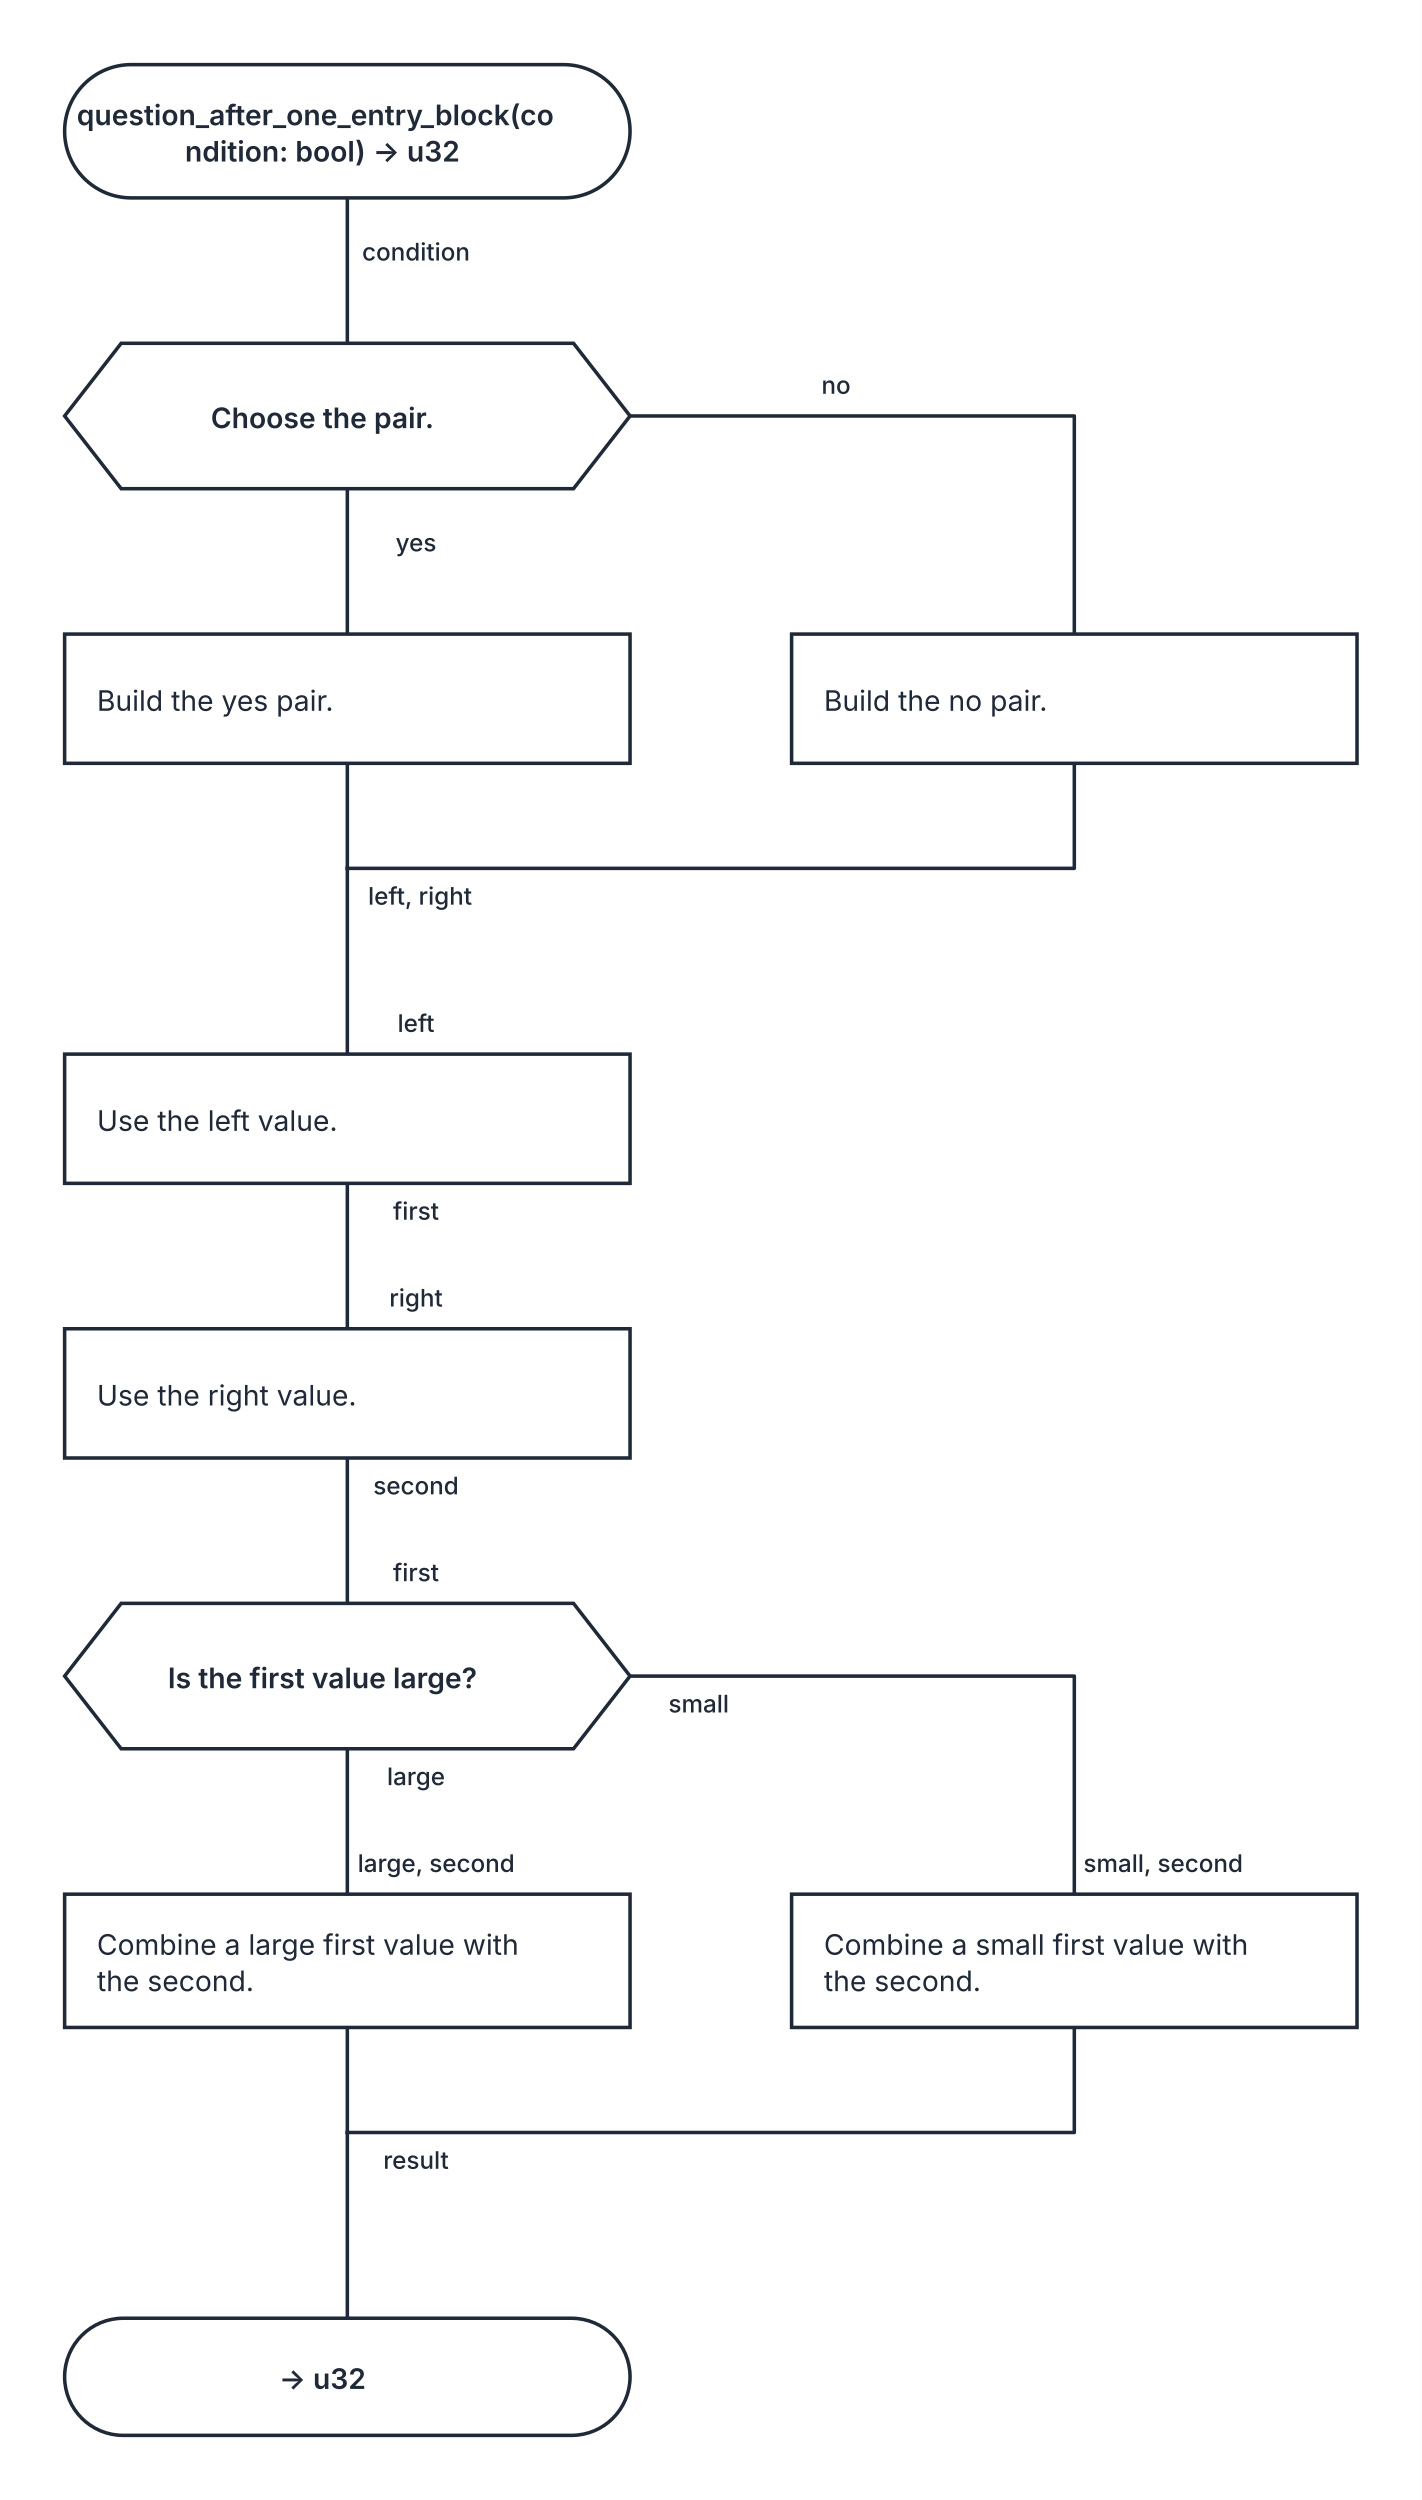
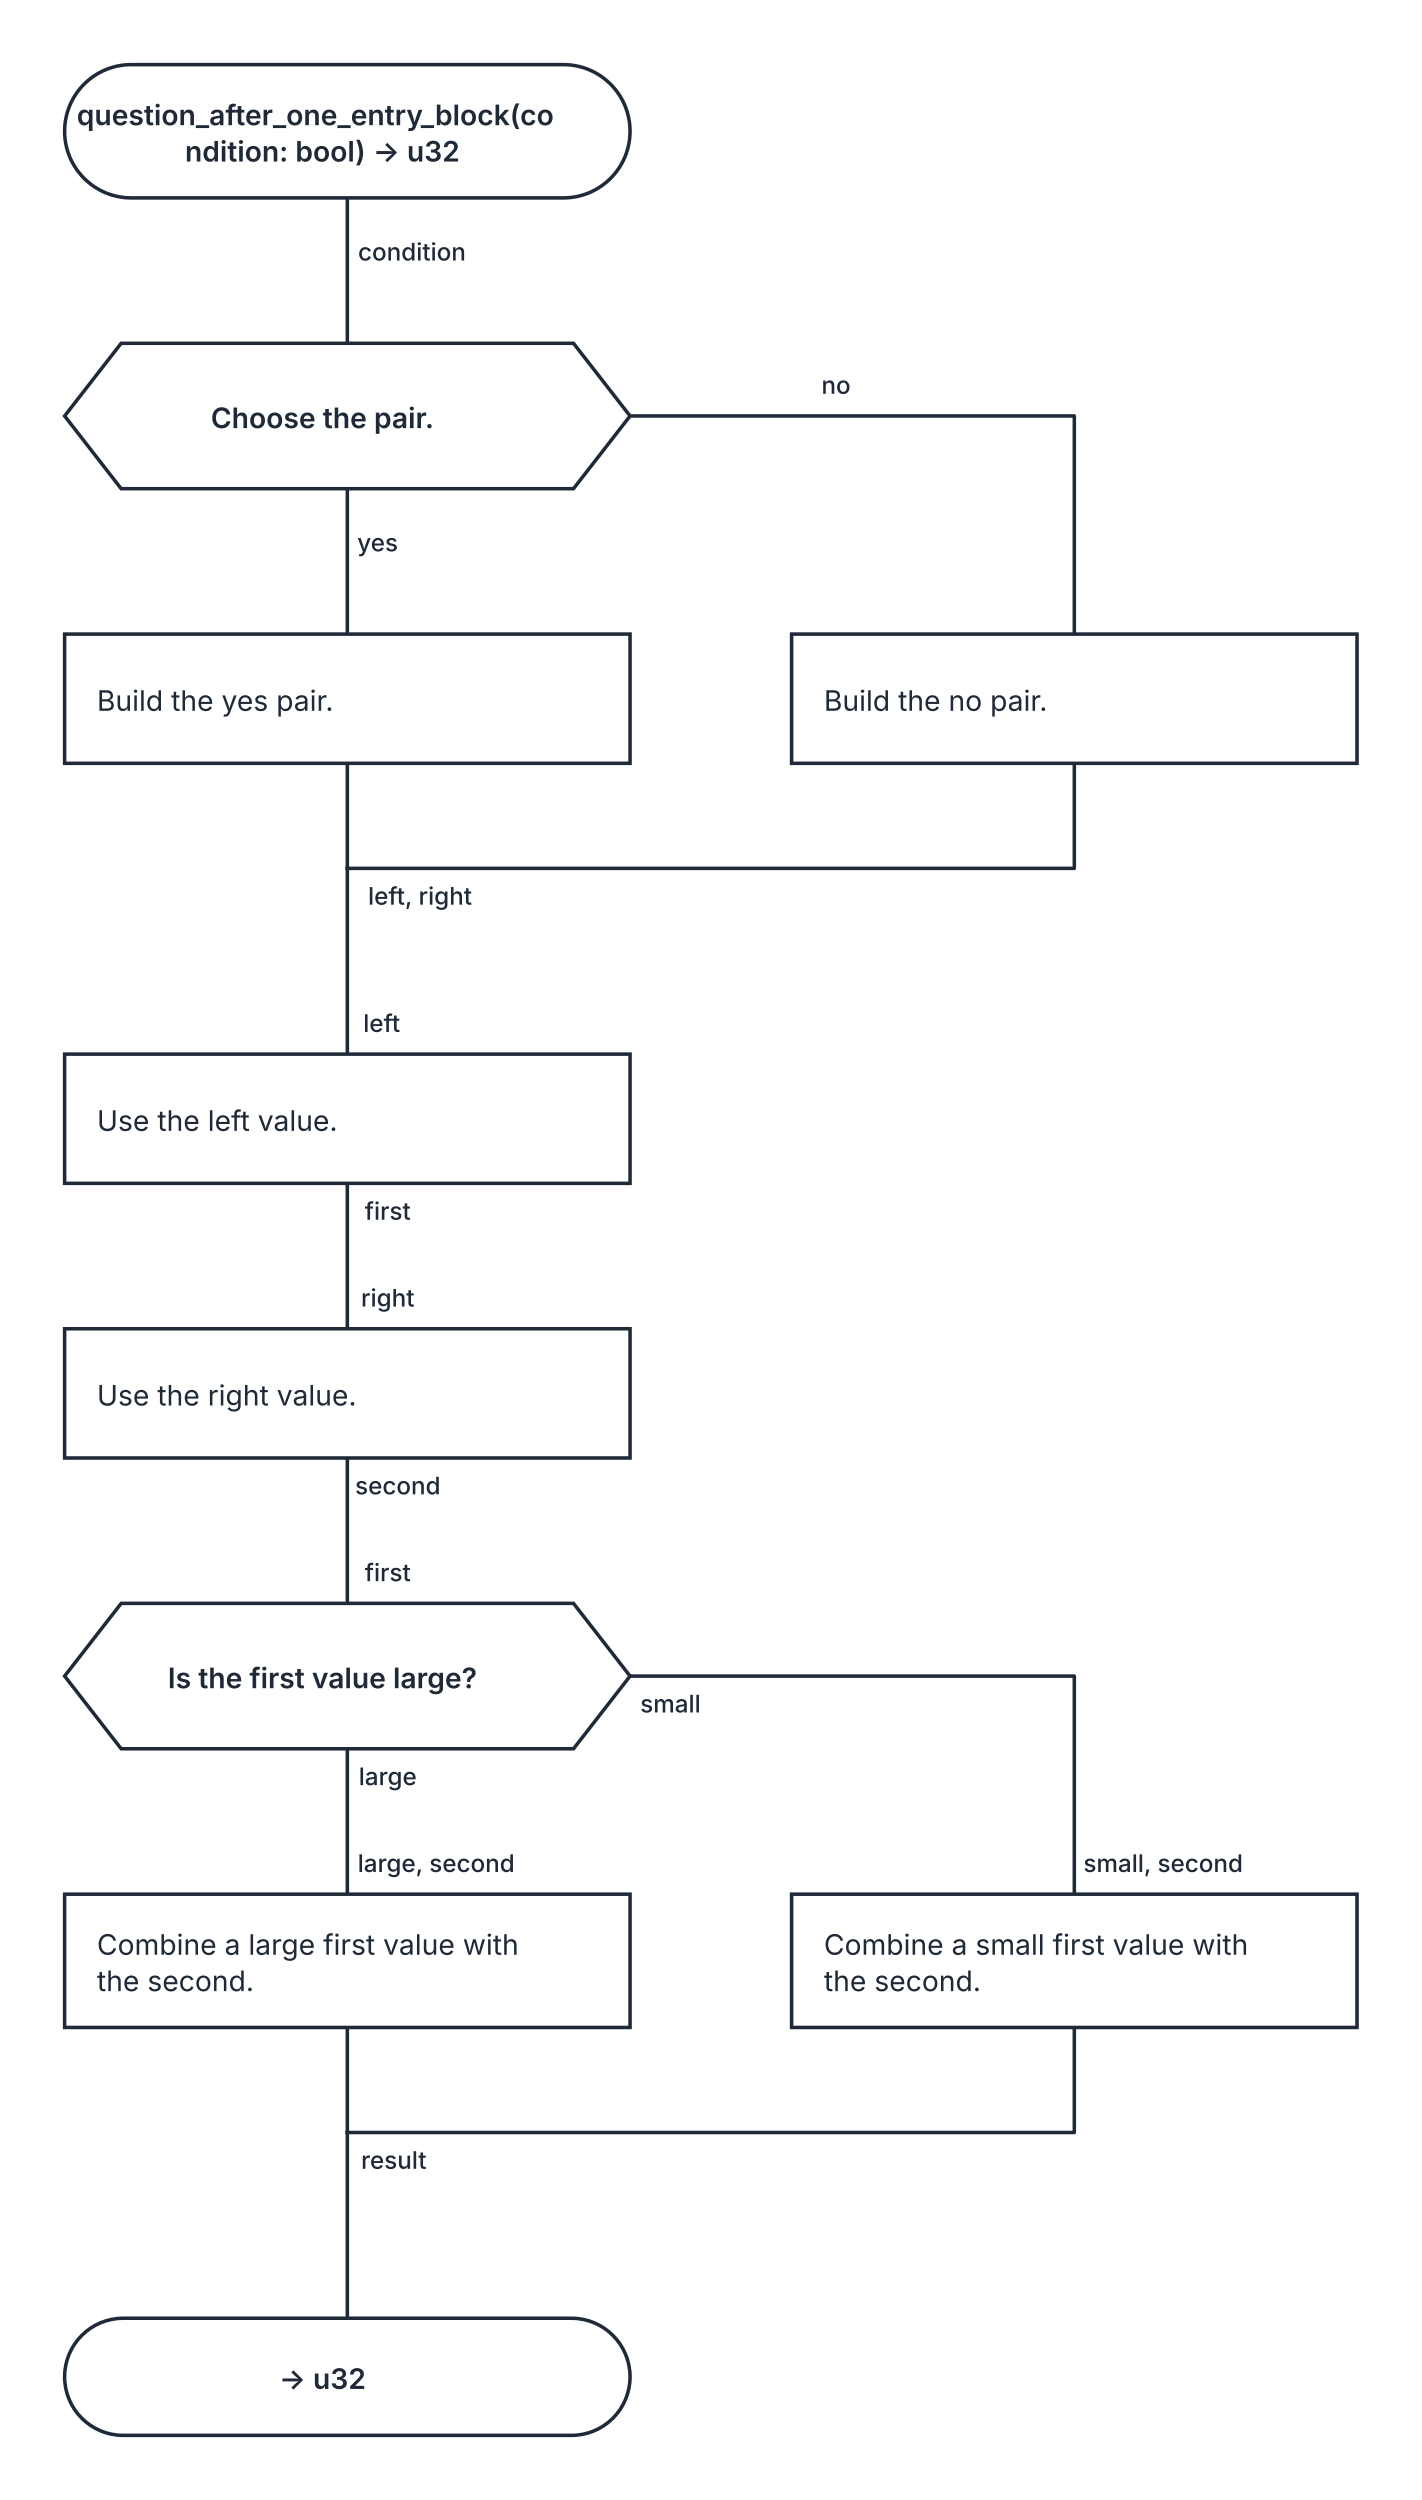
<svg xmlns="http://www.w3.org/2000/svg" width="704" height="1238" viewBox="0 0 704 1238" role="img" aria-labelledby="kaalang-title" aria-describedby="kaalang-description">
  <defs>
    <style>
      svg { color: #1f2937; font-family: Inter, ui-sans-serif, system-ui, -apple-system, BlinkMacSystemFont, "Segoe UI", sans-serif; text-rendering: optimizeLegibility; }
      .connection { fill: none; stroke: currentColor; stroke-width: 1.75; stroke-linecap: square; stroke-linejoin: round; }
      .connection-label { fill: currentColor; font-size: 12px; font-weight: 500; paint-order: stroke; stroke: #ffffff; stroke-width: 5px; stroke-linejoin: round; text-anchor: middle; }
      .node-shape { fill: #ffffff; stroke: currentColor; stroke-width: 1.75; }
      .label { fill: currentColor; font-size: 14px; text-anchor: middle; }
      .start .label, .question .label, .select .label, .case .label, .end .label { font-weight: 600; }
      .action .label { font-weight: 400; text-anchor: start; }
    </style>
  </defs>
  <rect width="100%" height="100%" fill="#ffffff" />
  <g class="connections">
    <path class="connection" d="M 172 98 L 172 170" />
    <path class="connection" d="M 172 242 L 172 314" />
    <path class="connection" d="M 312 206 L 532 206 L 532 314" />
    <path class="connection" d="M 172 378 L 172 430" />
    <path class="connection" d="M 532 378 L 532 430 L 172 430" />
    <path class="connection" d="M 172 586 L 172 658" />
    <path class="connection" d="M 172 722 L 172 794" />
    <path class="connection" d="M 172 866 L 172 938" />
    <path class="connection" d="M 312 830 L 532 830 L 532 938" />
    <path class="connection" d="M 172 1004 L 172 1056" />
    <path class="connection" d="M 532 1004 L 532 1056 L 172 1056" />
    <path class="connection" d="M 172 430 L 172 522" />
    <path class="connection" d="M 172 1056 L 172 1148" />
    <text class="connection-label" x="216" y="448" xml:space="preserve">
      <tspan x="216" dy="0">left, right</tspan>
    </text>
-     <text class="connection-label" x="214" y="1074" xml:space="preserve">
-       <tspan x="214" dy="0">result</tspan>
+     <text class="connection-label" x="203" y="1074" xml:space="preserve">
+       <tspan x="203" dy="0">result</tspan>
    </text>
-     <text class="connection-label" x="214" y="129" xml:space="preserve">
-       <tspan x="214" dy="0">condition</tspan>
+     <text class="connection-label" x="212" y="129" xml:space="preserve">
+       <tspan x="212" dy="0">condition</tspan>
    </text>
-     <text class="connection-label" x="214" y="273" xml:space="preserve">
-       <tspan x="214" dy="0">yes</tspan>
+     <text class="connection-label" x="195" y="273" xml:space="preserve">
+       <tspan x="195" dy="0">yes</tspan>
    </text>
    <text class="connection-label" x="422" y="195" xml:space="preserve">
      <tspan x="422" dy="0">no</tspan>
    </text>
-     <text class="connection-label" x="214" y="604" xml:space="preserve">
-       <tspan x="214" dy="0">first</tspan>
+     <text class="connection-label" x="200" y="604" xml:space="preserve">
+       <tspan x="200" dy="0">first</tspan>
    </text>
-     <text class="connection-label" x="214" y="740" xml:space="preserve">
-       <tspan x="214" dy="0">second</tspan>
+     <text class="connection-label" x="205" y="740" xml:space="preserve">
+       <tspan x="205" dy="0">second</tspan>
    </text>
-     <text class="connection-label" x="214" y="884" xml:space="preserve">
-       <tspan x="214" dy="0">large</tspan>
+     <text class="connection-label" x="200" y="884" xml:space="preserve">
+       <tspan x="200" dy="0">large</tspan>
    </text>
-     <text class="connection-label" x="354" y="848" xml:space="preserve">
-       <tspan x="354" dy="0">small</tspan>
+     <text class="connection-label" x="340" y="848" xml:space="preserve">
+       <tspan x="340" dy="0">small</tspan>
    </text>
-     <text class="connection-label" x="214" y="511" xml:space="preserve">
-       <tspan x="214" dy="0">left</tspan>
+     <text class="connection-label" x="197" y="511" xml:space="preserve">
+       <tspan x="197" dy="0">left</tspan>
    </text>
-     <text class="connection-label" x="214" y="647" xml:space="preserve">
-       <tspan x="214" dy="0">right</tspan>
+     <text class="connection-label" x="200" y="647" xml:space="preserve">
+       <tspan x="200" dy="0">right</tspan>
    </text>
-     <text class="connection-label" x="214" y="783" xml:space="preserve">
-       <tspan x="214" dy="0">first</tspan>
+     <text class="connection-label" x="200" y="783" xml:space="preserve">
+       <tspan x="200" dy="0">first</tspan>
    </text>
    <text class="connection-label" x="224" y="927" xml:space="preserve">
      <tspan x="224" dy="0">large, second</tspan>
    </text>
    <text class="connection-label" x="584" y="927" xml:space="preserve">
      <tspan x="584" dy="0">small, second</tspan>
    </text>
  </g>
  <g class="nodes">
    <g class="node start" transform="translate(172 65)">
      <rect class="node-shape" x="-140" y="-33" width="280" height="66" rx="33" />
      <text class="label" y="-3" xml:space="preserve">
        <tspan x="0" dy="0">question_after_one_entry_block(co</tspan>
        <tspan x="0" dy="18">ndition: bool) -&gt; u32</tspan>
      </text>
    </g>
    <g class="node question" transform="translate(172 206)">
      <polygon class="node-shape" points="-112,-36 112,-36 140,0 112,36 -112,36 -140,0" />
      <text class="label" y="6" xml:space="preserve">
        <tspan x="0" dy="0">Choose the pair.</tspan>
      </text>
    </g>
    <g class="node action" transform="translate(172 346)">
      <rect class="node-shape" x="-140" y="-32" width="280" height="64" />
      <text class="label" y="6" xml:space="preserve">
        <tspan x="-124" dy="0">Build the yes pair.</tspan>
      </text>
    </g>
    <g class="node action" transform="translate(532 346)">
      <rect class="node-shape" x="-140" y="-32" width="280" height="64" />
      <text class="label" y="6" xml:space="preserve">
        <tspan x="-124" dy="0">Build the no pair.</tspan>
      </text>
    </g>
    <g class="node action" transform="translate(172 554)">
      <rect class="node-shape" x="-140" y="-32" width="280" height="64" />
      <text class="label" y="6" xml:space="preserve">
        <tspan x="-124" dy="0">Use the left value.</tspan>
      </text>
    </g>
    <g class="node action" transform="translate(172 690)">
      <rect class="node-shape" x="-140" y="-32" width="280" height="64" />
      <text class="label" y="6" xml:space="preserve">
        <tspan x="-124" dy="0">Use the right value.</tspan>
      </text>
    </g>
    <g class="node question" transform="translate(172 830)">
      <polygon class="node-shape" points="-112,-36 112,-36 140,0 112,36 -112,36 -140,0" />
      <text class="label" y="6" xml:space="preserve">
        <tspan x="0" dy="0">Is the first value large?</tspan>
      </text>
    </g>
    <g class="node action" transform="translate(172 971)">
      <rect class="node-shape" x="-140" y="-33" width="280" height="66" />
      <text class="label" y="-3" xml:space="preserve">
        <tspan x="-124" dy="0">Combine a large first value with </tspan>
        <tspan x="-124" dy="18">the second.</tspan>
      </text>
    </g>
    <g class="node action" transform="translate(532 971)">
      <rect class="node-shape" x="-140" y="-33" width="280" height="66" />
      <text class="label" y="-3" xml:space="preserve">
        <tspan x="-124" dy="0">Combine a small first value with </tspan>
        <tspan x="-124" dy="18">the second.</tspan>
      </text>
    </g>
    <g class="node end" transform="translate(172 1177)">
      <rect class="node-shape" x="-140" y="-29" width="280" height="58" rx="29" />
      <text class="label" y="6" xml:space="preserve">
        <tspan x="0" dy="0">-&gt; u32</tspan>
      </text>
    </g>
  </g>
</svg>
